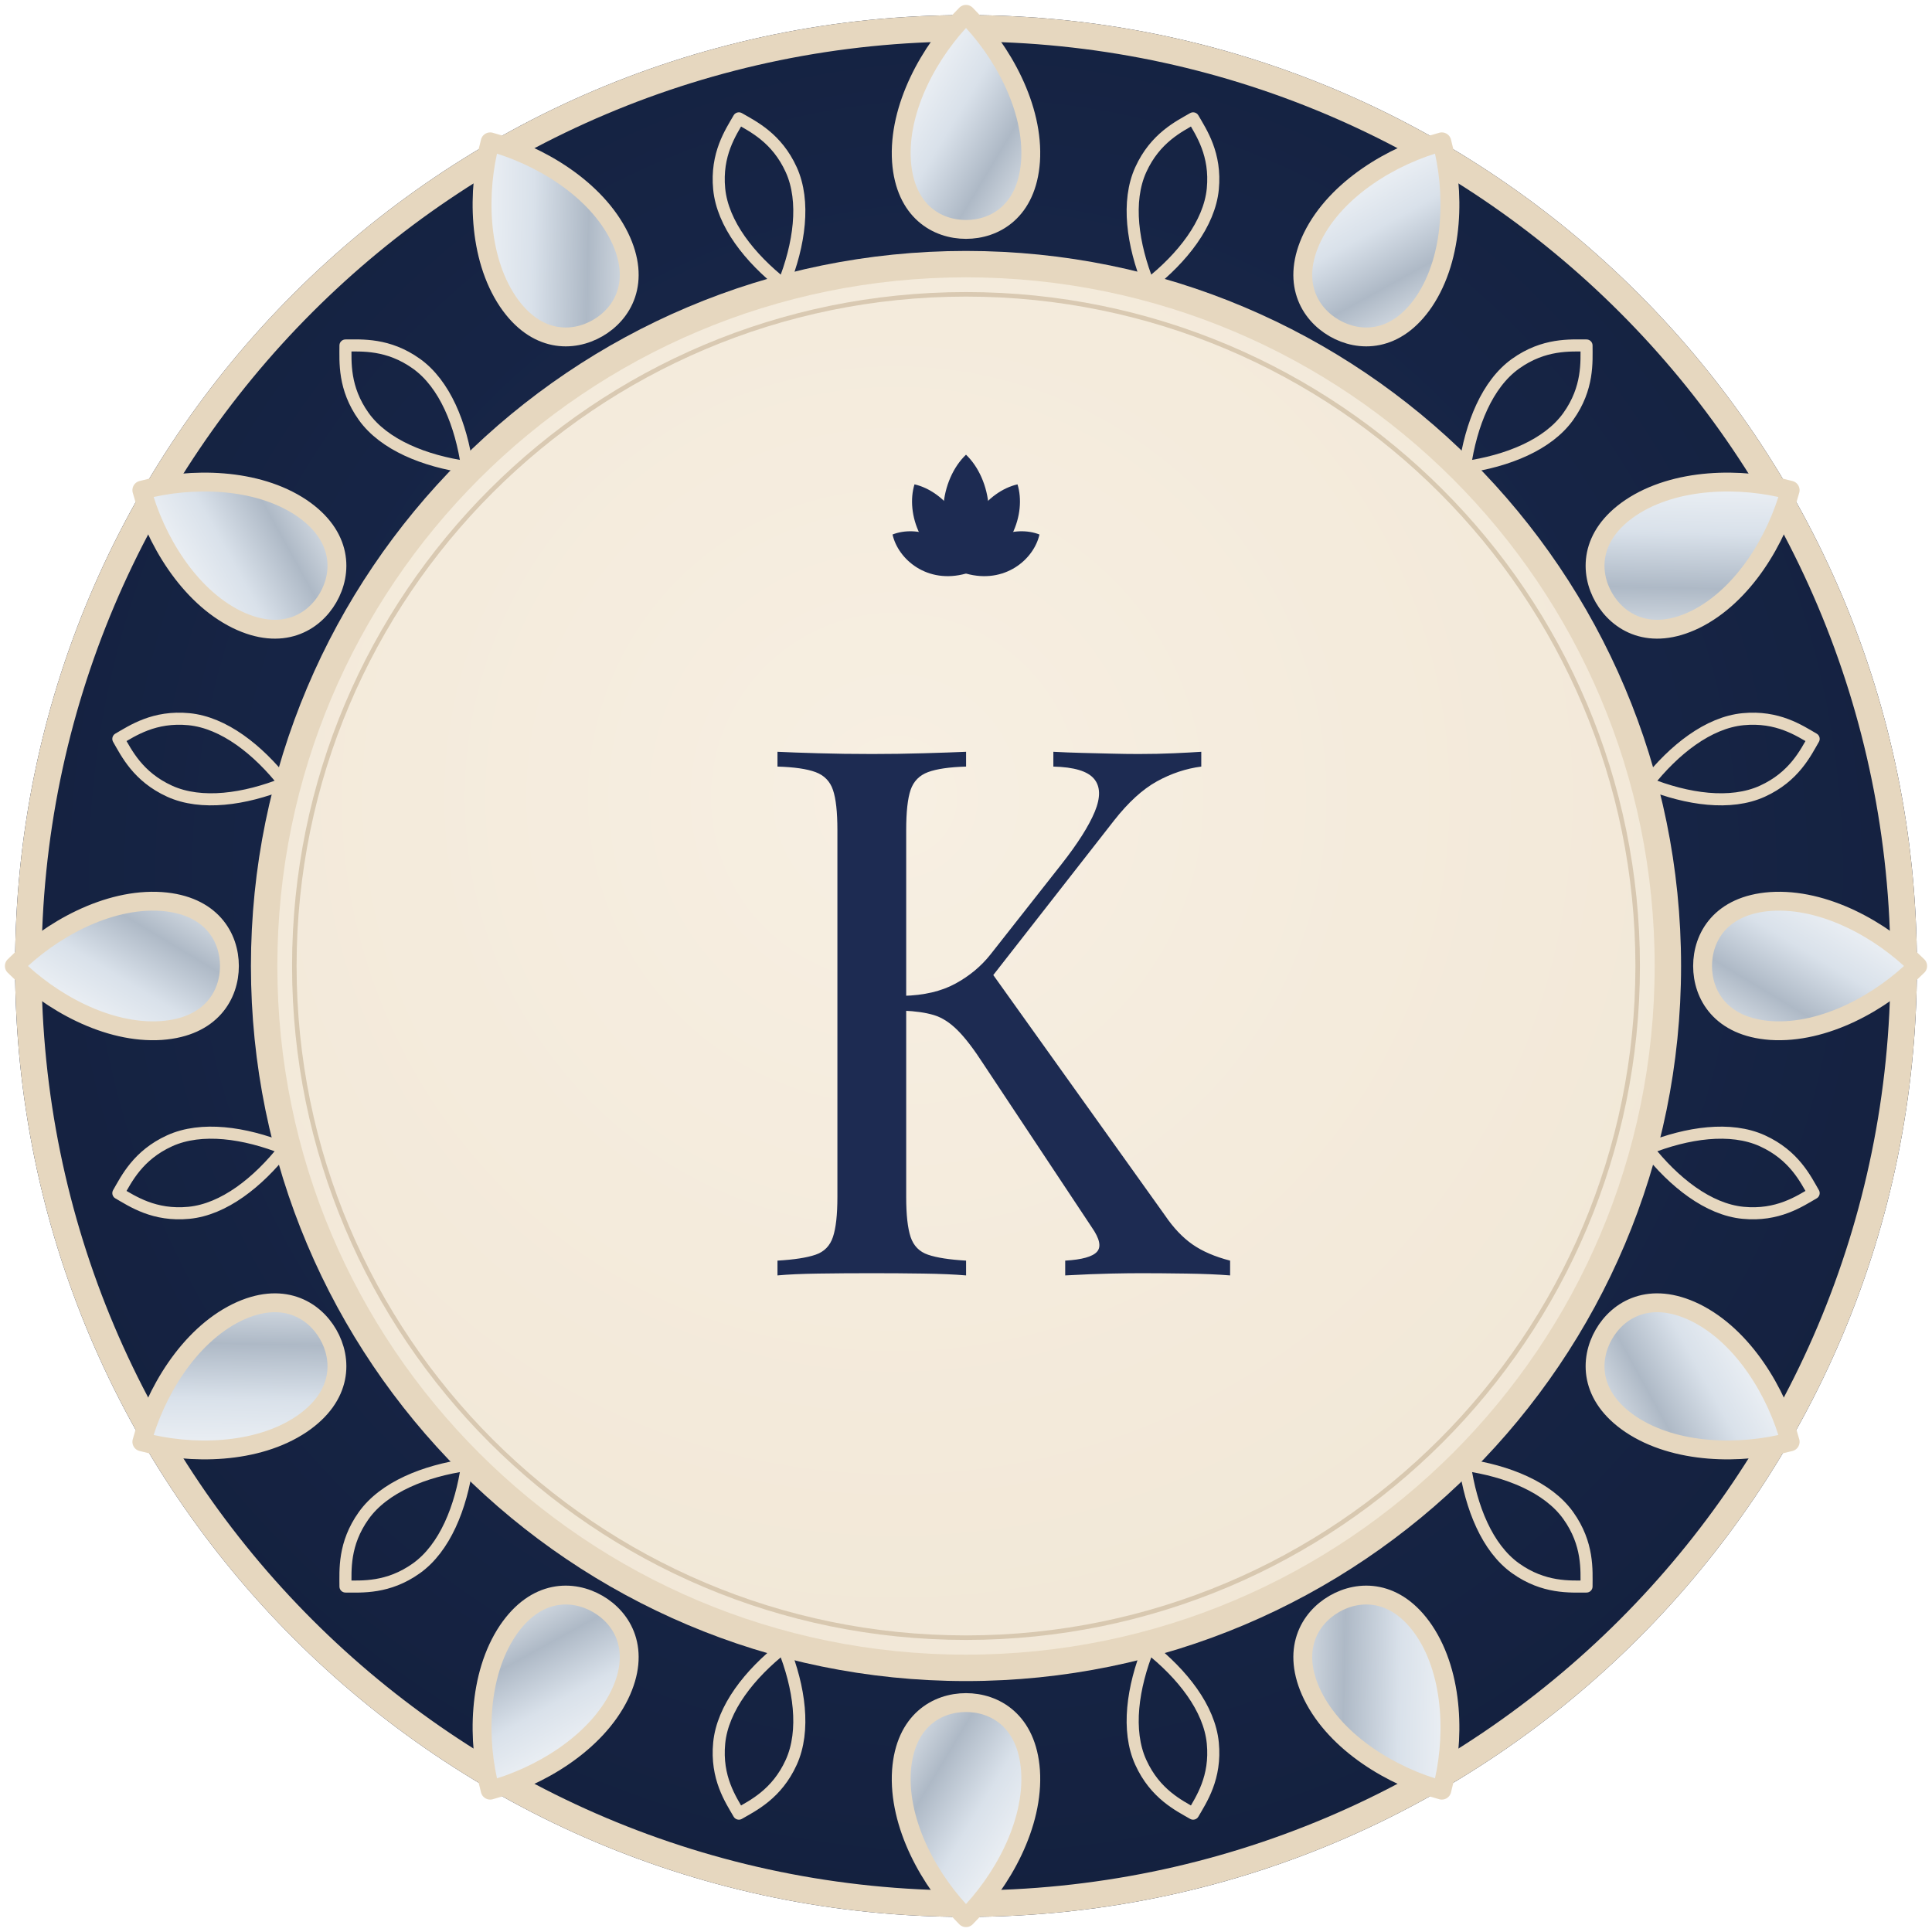
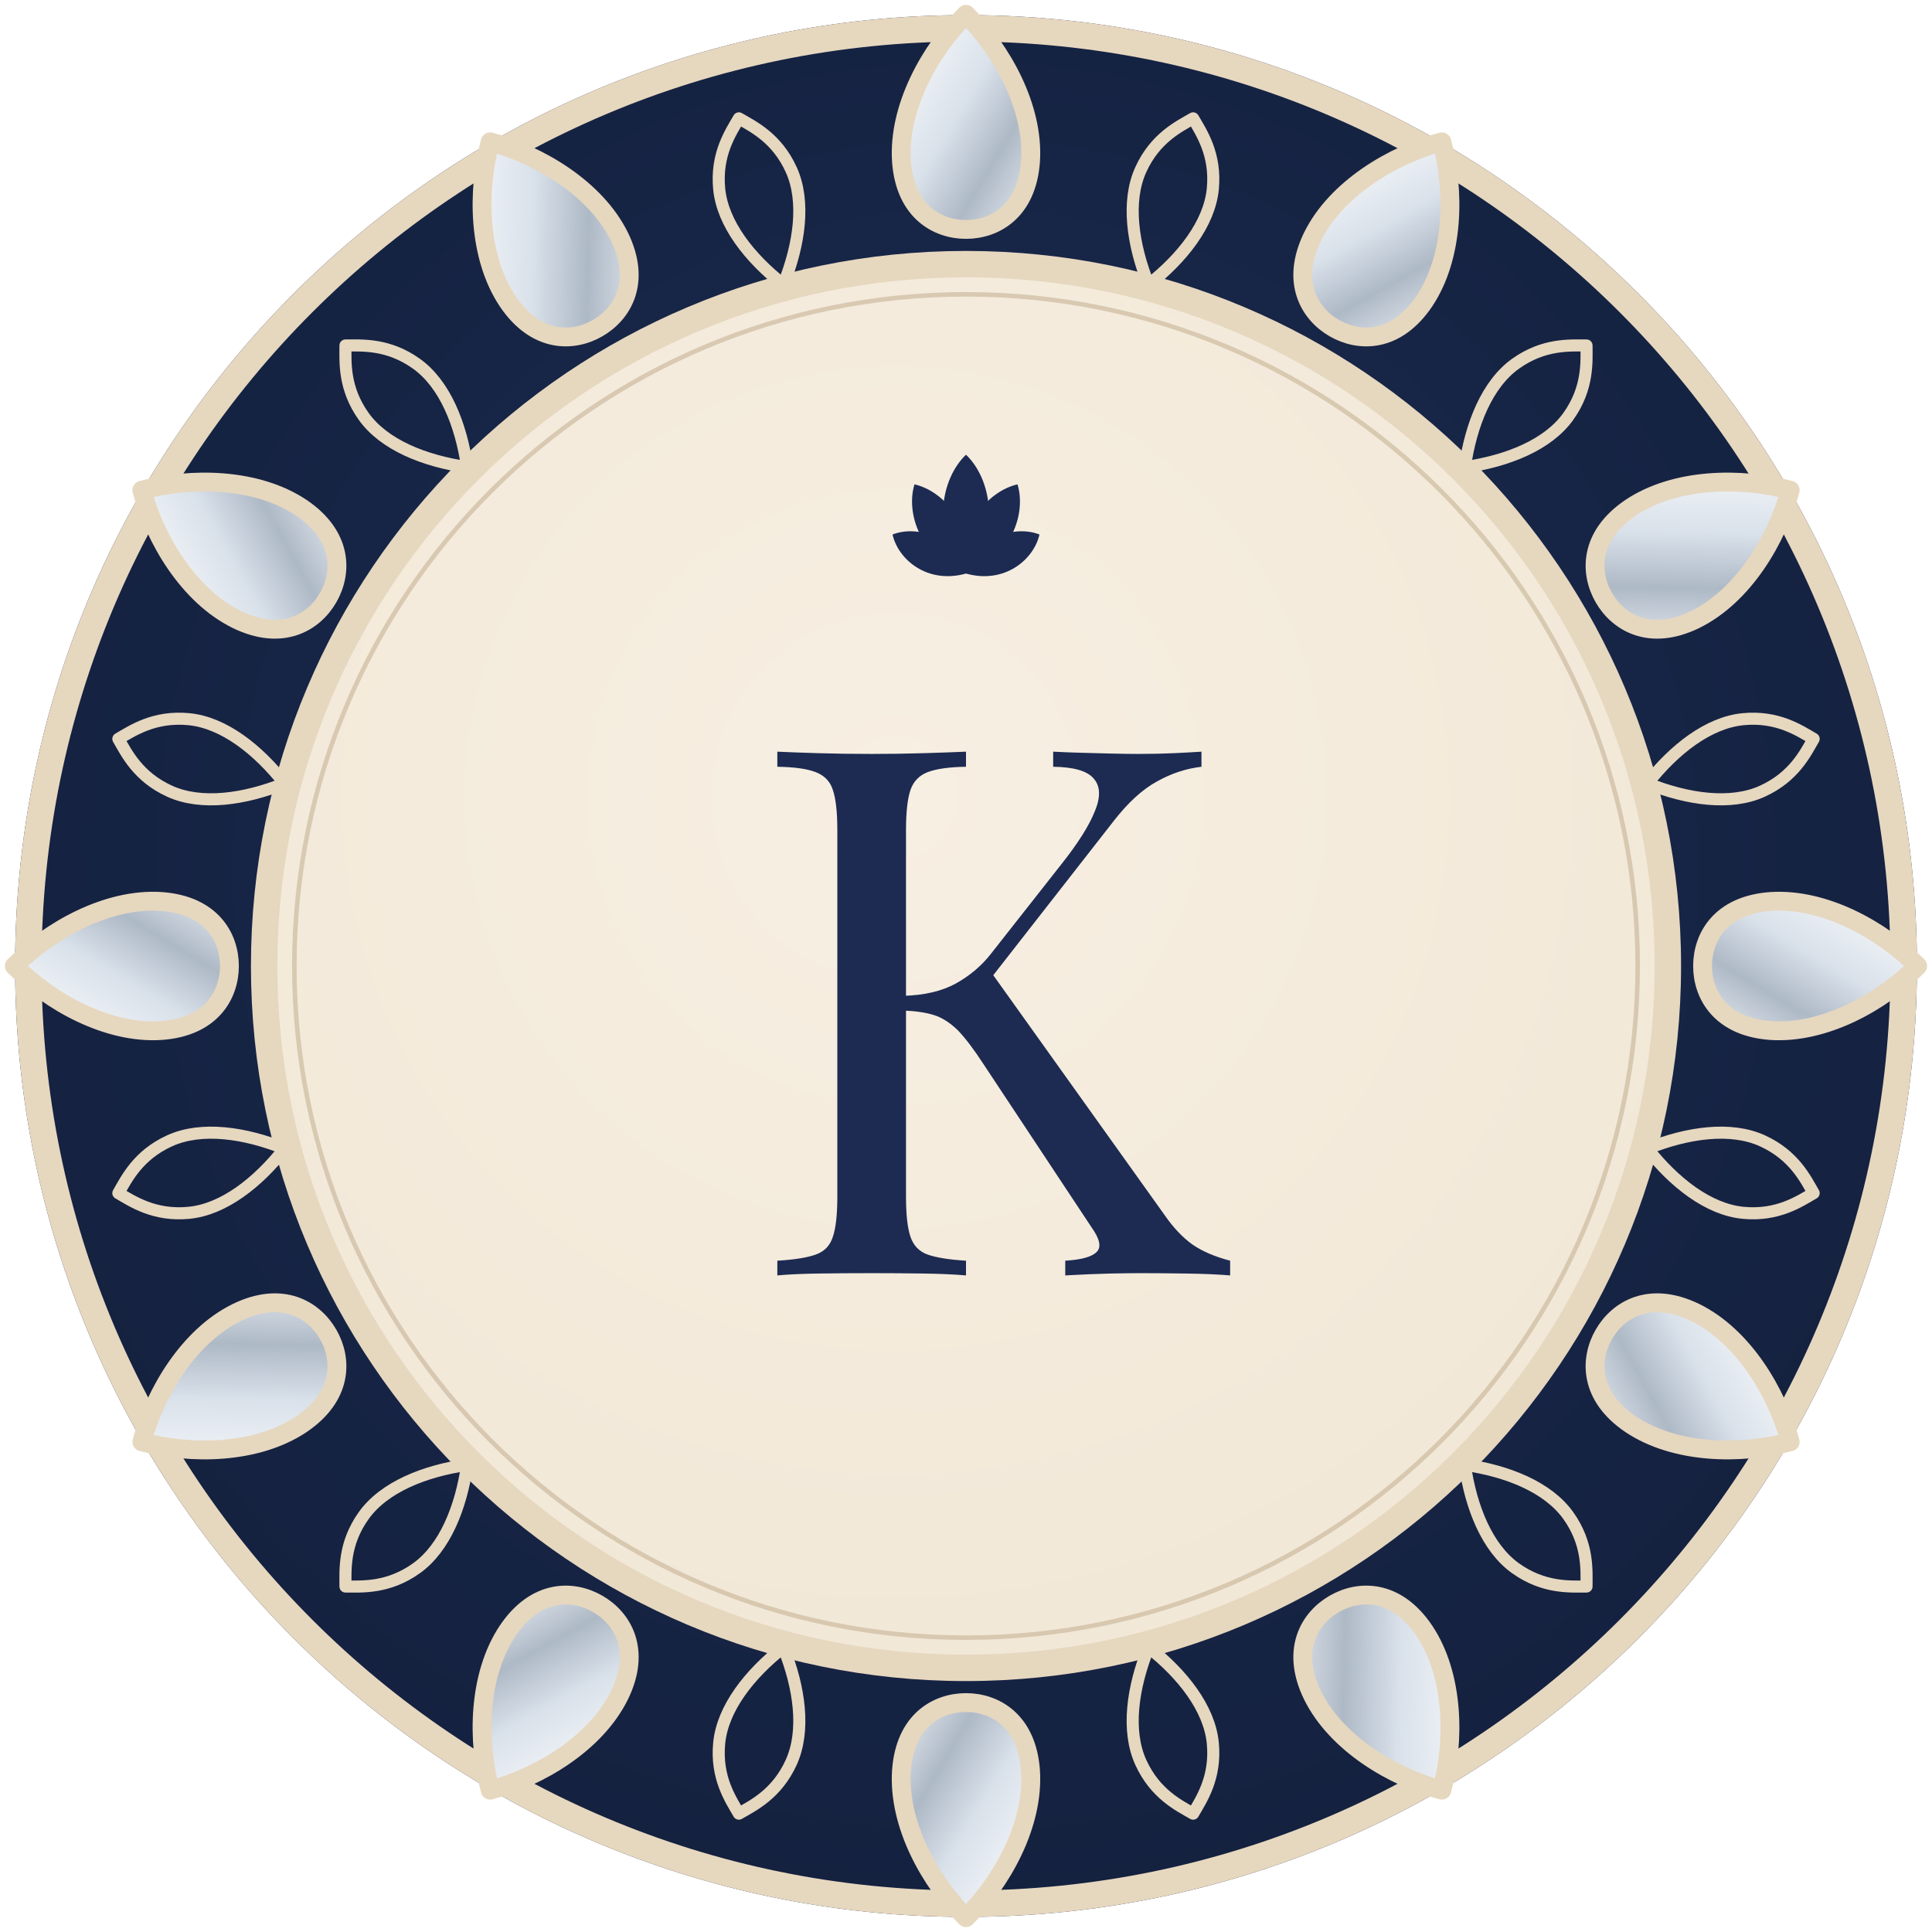
<svg xmlns="http://www.w3.org/2000/svg" viewBox="0 0 512 512" role="img" aria-label="Kavita’s Artistry">
  <defs>
    <radialGradient id="band" cx="50%" cy="45%" r="55%">
      <stop offset="0" stop-color="#1b2b52" />
      <stop offset="1" stop-color="#14213f" />
    </radialGradient>
    <linearGradient id="mirror" x1="0" y1="0" x2="1" y2="1">
      <stop offset="0" stop-color="#ffffff" />
      <stop offset=".45" stop-color="#d9e1ea" />
      <stop offset=".7" stop-color="#aeb9c6" />
      <stop offset="1" stop-color="#e9eef3" />
    </linearGradient>
    <radialGradient id="centre" cx="45%" cy="38%" r="70%">
      <stop offset="0" stop-color="#f7efe2" />
      <stop offset="1" stop-color="#f1e7d6" />
    </radialGradient>
  </defs>
  <circle cx="256" cy="256" r="252" fill="url(#band)" />
  <circle cx="256" cy="256" r="248.5" fill="none" stroke="#e6d7bf" stroke-width="7" />
  <path d="M0,-36 C10,-26 19,-10 18,5 C17,19 8,24 0,24 C-8,24 -17,19 -18,5 C-19,-10 -10,-26 0,-36 Z" transform="rotate(0 256 256) translate(256 38) scale(0.95)" fill="url(#mirror)" stroke="#e6d7bf" stroke-width="5.26" stroke-linejoin="round" />
  <path d="M0,30 C9,18 15,4 13,-8 C11,-20 4,-26 0,-30 C-4,-26 -11,-20 -13,-8 C-15,4 -9,18 0,30 Z" transform="rotate(15 256 256) translate(256 46.24) scale(0.76)" fill="none" stroke="#e6d7bf" stroke-width="4.21" stroke-linejoin="round" />
  <path d="M0,-36 C10,-26 19,-10 18,5 C17,19 8,24 0,24 C-8,24 -17,19 -18,5 C-19,-10 -10,-26 0,-36 Z" transform="rotate(30 256 256) translate(256 38) scale(0.95)" fill="url(#mirror)" stroke="#e6d7bf" stroke-width="5.26" stroke-linejoin="round" />
  <path d="M0,30 C9,18 15,4 13,-8 C11,-20 4,-26 0,-30 C-4,-26 -11,-20 -13,-8 C-15,4 -9,18 0,30 Z" transform="rotate(45 256 256) translate(256 46.24) scale(0.76)" fill="none" stroke="#e6d7bf" stroke-width="4.21" stroke-linejoin="round" />
  <path d="M0,-36 C10,-26 19,-10 18,5 C17,19 8,24 0,24 C-8,24 -17,19 -18,5 C-19,-10 -10,-26 0,-36 Z" transform="rotate(60 256 256) translate(256 38) scale(0.95)" fill="url(#mirror)" stroke="#e6d7bf" stroke-width="5.26" stroke-linejoin="round" />
  <path d="M0,30 C9,18 15,4 13,-8 C11,-20 4,-26 0,-30 C-4,-26 -11,-20 -13,-8 C-15,4 -9,18 0,30 Z" transform="rotate(75 256 256) translate(256 46.24) scale(0.76)" fill="none" stroke="#e6d7bf" stroke-width="4.21" stroke-linejoin="round" />
  <path d="M0,-36 C10,-26 19,-10 18,5 C17,19 8,24 0,24 C-8,24 -17,19 -18,5 C-19,-10 -10,-26 0,-36 Z" transform="rotate(90 256 256) translate(256 38) scale(0.95)" fill="url(#mirror)" stroke="#e6d7bf" stroke-width="5.26" stroke-linejoin="round" />
  <path d="M0,30 C9,18 15,4 13,-8 C11,-20 4,-26 0,-30 C-4,-26 -11,-20 -13,-8 C-15,4 -9,18 0,30 Z" transform="rotate(105 256 256) translate(256 46.24) scale(0.76)" fill="none" stroke="#e6d7bf" stroke-width="4.21" stroke-linejoin="round" />
  <path d="M0,-36 C10,-26 19,-10 18,5 C17,19 8,24 0,24 C-8,24 -17,19 -18,5 C-19,-10 -10,-26 0,-36 Z" transform="rotate(120 256 256) translate(256 38) scale(0.95)" fill="url(#mirror)" stroke="#e6d7bf" stroke-width="5.26" stroke-linejoin="round" />
  <path d="M0,30 C9,18 15,4 13,-8 C11,-20 4,-26 0,-30 C-4,-26 -11,-20 -13,-8 C-15,4 -9,18 0,30 Z" transform="rotate(135 256 256) translate(256 46.24) scale(0.76)" fill="none" stroke="#e6d7bf" stroke-width="4.21" stroke-linejoin="round" />
  <path d="M0,-36 C10,-26 19,-10 18,5 C17,19 8,24 0,24 C-8,24 -17,19 -18,5 C-19,-10 -10,-26 0,-36 Z" transform="rotate(150 256 256) translate(256 38) scale(0.95)" fill="url(#mirror)" stroke="#e6d7bf" stroke-width="5.26" stroke-linejoin="round" />
  <path d="M0,30 C9,18 15,4 13,-8 C11,-20 4,-26 0,-30 C-4,-26 -11,-20 -13,-8 C-15,4 -9,18 0,30 Z" transform="rotate(165 256 256) translate(256 46.24) scale(0.76)" fill="none" stroke="#e6d7bf" stroke-width="4.21" stroke-linejoin="round" />
  <path d="M0,-36 C10,-26 19,-10 18,5 C17,19 8,24 0,24 C-8,24 -17,19 -18,5 C-19,-10 -10,-26 0,-36 Z" transform="rotate(180 256 256) translate(256 38) scale(0.95)" fill="url(#mirror)" stroke="#e6d7bf" stroke-width="5.26" stroke-linejoin="round" />
  <path d="M0,30 C9,18 15,4 13,-8 C11,-20 4,-26 0,-30 C-4,-26 -11,-20 -13,-8 C-15,4 -9,18 0,30 Z" transform="rotate(195 256 256) translate(256 46.24) scale(0.76)" fill="none" stroke="#e6d7bf" stroke-width="4.21" stroke-linejoin="round" />
  <path d="M0,-36 C10,-26 19,-10 18,5 C17,19 8,24 0,24 C-8,24 -17,19 -18,5 C-19,-10 -10,-26 0,-36 Z" transform="rotate(210 256 256) translate(256 38) scale(0.95)" fill="url(#mirror)" stroke="#e6d7bf" stroke-width="5.26" stroke-linejoin="round" />
  <path d="M0,30 C9,18 15,4 13,-8 C11,-20 4,-26 0,-30 C-4,-26 -11,-20 -13,-8 C-15,4 -9,18 0,30 Z" transform="rotate(225 256 256) translate(256 46.24) scale(0.76)" fill="none" stroke="#e6d7bf" stroke-width="4.21" stroke-linejoin="round" />
  <path d="M0,-36 C10,-26 19,-10 18,5 C17,19 8,24 0,24 C-8,24 -17,19 -18,5 C-19,-10 -10,-26 0,-36 Z" transform="rotate(240 256 256) translate(256 38) scale(0.95)" fill="url(#mirror)" stroke="#e6d7bf" stroke-width="5.26" stroke-linejoin="round" />
  <path d="M0,30 C9,18 15,4 13,-8 C11,-20 4,-26 0,-30 C-4,-26 -11,-20 -13,-8 C-15,4 -9,18 0,30 Z" transform="rotate(255 256 256) translate(256 46.24) scale(0.76)" fill="none" stroke="#e6d7bf" stroke-width="4.21" stroke-linejoin="round" />
  <path d="M0,-36 C10,-26 19,-10 18,5 C17,19 8,24 0,24 C-8,24 -17,19 -18,5 C-19,-10 -10,-26 0,-36 Z" transform="rotate(270 256 256) translate(256 38) scale(0.95)" fill="url(#mirror)" stroke="#e6d7bf" stroke-width="5.26" stroke-linejoin="round" />
  <path d="M0,30 C9,18 15,4 13,-8 C11,-20 4,-26 0,-30 C-4,-26 -11,-20 -13,-8 C-15,4 -9,18 0,30 Z" transform="rotate(285 256 256) translate(256 46.24) scale(0.76)" fill="none" stroke="#e6d7bf" stroke-width="4.21" stroke-linejoin="round" />
  <path d="M0,-36 C10,-26 19,-10 18,5 C17,19 8,24 0,24 C-8,24 -17,19 -18,5 C-19,-10 -10,-26 0,-36 Z" transform="rotate(300 256 256) translate(256 38) scale(0.95)" fill="url(#mirror)" stroke="#e6d7bf" stroke-width="5.26" stroke-linejoin="round" />
  <path d="M0,30 C9,18 15,4 13,-8 C11,-20 4,-26 0,-30 C-4,-26 -11,-20 -13,-8 C-15,4 -9,18 0,30 Z" transform="rotate(315 256 256) translate(256 46.24) scale(0.76)" fill="none" stroke="#e6d7bf" stroke-width="4.21" stroke-linejoin="round" />
  <path d="M0,-36 C10,-26 19,-10 18,5 C17,19 8,24 0,24 C-8,24 -17,19 -18,5 C-19,-10 -10,-26 0,-36 Z" transform="rotate(330 256 256) translate(256 38) scale(0.95)" fill="url(#mirror)" stroke="#e6d7bf" stroke-width="5.26" stroke-linejoin="round" />
  <path d="M0,30 C9,18 15,4 13,-8 C11,-20 4,-26 0,-30 C-4,-26 -11,-20 -13,-8 C-15,4 -9,18 0,30 Z" transform="rotate(345 256 256) translate(256 46.24) scale(0.76)" fill="none" stroke="#e6d7bf" stroke-width="4.21" stroke-linejoin="round" />
  <circle cx="256" cy="256" r="186" fill="url(#centre)" stroke="#e6d7bf" stroke-width="7" />
  <circle cx="256" cy="256" r="178" fill="none" stroke="#cdbb9f" stroke-width="1.2" opacity=".7" />
  <path d="M0,0 C9,-10.5 6.3,-24 0,-30 C-6.3,-24 -9,-10.5 0,0 Z" transform="translate(256 152) rotate(0) scale(1.05)" fill="#1d2b52" />
  <path d="M0,0 C8,-9.1 5.6,-20.8 0,-26 C-5.6,-20.8 -8,-9.1 0,0 Z" transform="translate(256 152) rotate(-30) scale(1.05)" fill="#1d2b52" />
  <path d="M0,0 C8,-9.1 5.6,-20.8 0,-26 C-5.6,-20.8 -8,-9.1 0,0 Z" transform="translate(256 152) rotate(30) scale(1.05)" fill="#1d2b52" />
  <path d="M0,0 C7,-7.35 4.9,-16.8 0,-21 C-4.9,-16.8 -7,-7.35 0,0 Z" transform="translate(256 152) rotate(-62) scale(1.05)" fill="#1d2b52" />
  <path d="M0,0 C7,-7.35 4.9,-16.8 0,-21 C-4.9,-16.8 -7,-7.35 0,0 Z" transform="translate(256 152) rotate(62) scale(1.05)" fill="#1d2b52" />
-   <path d="M318.35 199.23L318.35 199.23L318.35 203.15Q312.27 203.94 306.59 207.07Q300.91 210.21 295.22 217.46L295.22 217.46L257.39 265.87L261.71 256.27L308.75 322.12Q312.08 327.02 316.00 329.77Q319.92 332.51 325.99 334.08L325.99 334.08L325.99 338Q321.29 337.61 314.33 337.51Q307.37 337.41 302.47 337.41L302.47 337.41Q299.14 337.41 294.34 337.51Q289.54 337.61 282.29 338L282.29 338L282.29 334.08Q288.95 333.69 290.71 331.73Q292.48 329.77 289.34 325.26L289.34 325.26L260.73 282.14Q256.81 276.06 253.77 273.03Q250.73 269.99 247.50 269.01Q244.26 268.03 239.36 267.83L239.36 267.83L239.36 263.91Q247.59 263.72 253.18 260.68Q258.77 257.64 262.49 252.94L262.49 252.94L281.31 229.02Q287.77 220.79 290.13 215.11Q292.48 209.42 289.93 206.39Q287.38 203.35 279.15 203.15L279.15 203.15L279.15 199.23Q282.87 199.43 286.79 199.53Q290.71 199.62 294.54 199.72Q298.36 199.82 301.69 199.82L301.69 199.82Q306.79 199.82 311.10 199.62Q315.41 199.43 318.35 199.23ZM256.02 199.23L256.02 199.23L256.02 203.15Q249.36 203.35 245.93 204.62Q242.50 205.90 241.32 209.33Q240.15 212.76 240.15 220.01L240.15 220.01L240.15 317.22Q240.15 324.28 241.32 327.81Q242.50 331.34 245.93 332.51Q249.36 333.69 256.02 334.08L256.02 334.08L256.02 338Q251.51 337.61 244.75 337.51Q237.99 337.41 231.13 337.41L231.13 337.41Q223.49 337.41 216.82 337.51Q210.16 337.61 206.04 338L206.04 338L206.04 334.08Q212.71 333.69 216.14 332.51Q219.57 331.34 220.74 327.81Q221.92 324.28 221.92 317.22L221.92 317.22L221.92 220.01Q221.92 212.76 220.74 209.33Q219.57 205.90 216.14 204.62Q212.71 203.35 206.04 203.15L206.04 203.15L206.04 199.23Q210.16 199.43 216.82 199.62Q223.49 199.82 231.13 199.82L231.13 199.82Q237.99 199.82 244.75 199.62Q251.51 199.43 256.02 199.23Z" fill="#1d2b52" />
+   <path d="M318.4 199.2L318.4 199.2L318.4 203.2Q312.3 203.9 306.6 207.1Q300.9 210.2 295.2 217.5L295.2 217.5L257.4 265.9L261.7 256.3L308.7 322.1Q312.1 327.0 316.0 329.8Q319.9 332.5 326.0 334.1L326.0 334.1L326.0 338Q321.3 337.6 314.3 337.5Q307.4 337.4 302.5 337.4L302.5 337.4Q299.1 337.4 294.3 337.5Q289.5 337.6 282.3 338L282.3 338L282.3 334.1Q288.9 333.7 290.7 331.7Q292.5 329.8 289.3 325.3L289.3 325.3L260.7 282.1Q256.8 276.1 253.8 273.0Q250.7 270.0 247.5 269.0Q244.3 268.0 239.4 267.8L239.4 267.8L239.4 263.9Q247.6 263.7 253.2 260.7Q258.8 257.6 262.5 252.9L262.5 252.9L281.3 229.0Q287.8 220.8 290.1 215.1Q292.5 209.4 289.9 206.4Q287.4 203.3 279.1 203.2L279.1 203.2L279.1 199.2Q282.9 199.4 286.8 199.5Q290.7 199.6 294.5 199.7Q298.4 199.8 301.7 199.8L301.7 199.8Q306.8 199.8 311.1 199.6Q315.4 199.4 318.4 199.2ZM256.0 199.2L256.0 199.2L256.0 203.2Q249.4 203.3 245.9 204.6Q242.5 205.9 241.3 209.3Q240.1 212.8 240.1 220.0L240.1 220.0L240.1 317.2Q240.1 324.3 241.3 327.8Q242.5 331.3 245.9 332.5Q249.4 333.7 256.0 334.1L256.0 334.1L256.0 338Q251.5 337.6 244.8 337.5Q238.0 337.4 231.1 337.4L231.1 337.4Q223.5 337.4 216.8 337.5Q210.2 337.6 206.0 338L206.0 338L206.0 334.1Q212.7 333.7 216.1 332.5Q219.6 331.3 220.7 327.8Q221.9 324.3 221.9 317.2L221.9 317.2L221.9 220.0Q221.9 212.8 220.7 209.3Q219.6 205.9 216.1 204.6Q212.7 203.3 206.0 203.2L206.0 203.2L206.0 199.2Q210.2 199.4 216.8 199.6Q223.5 199.8 231.1 199.8L231.1 199.8Q238.0 199.8 244.8 199.6Q251.5 199.4 256.0 199.2Z" fill="#1d2b52" />
</svg>
